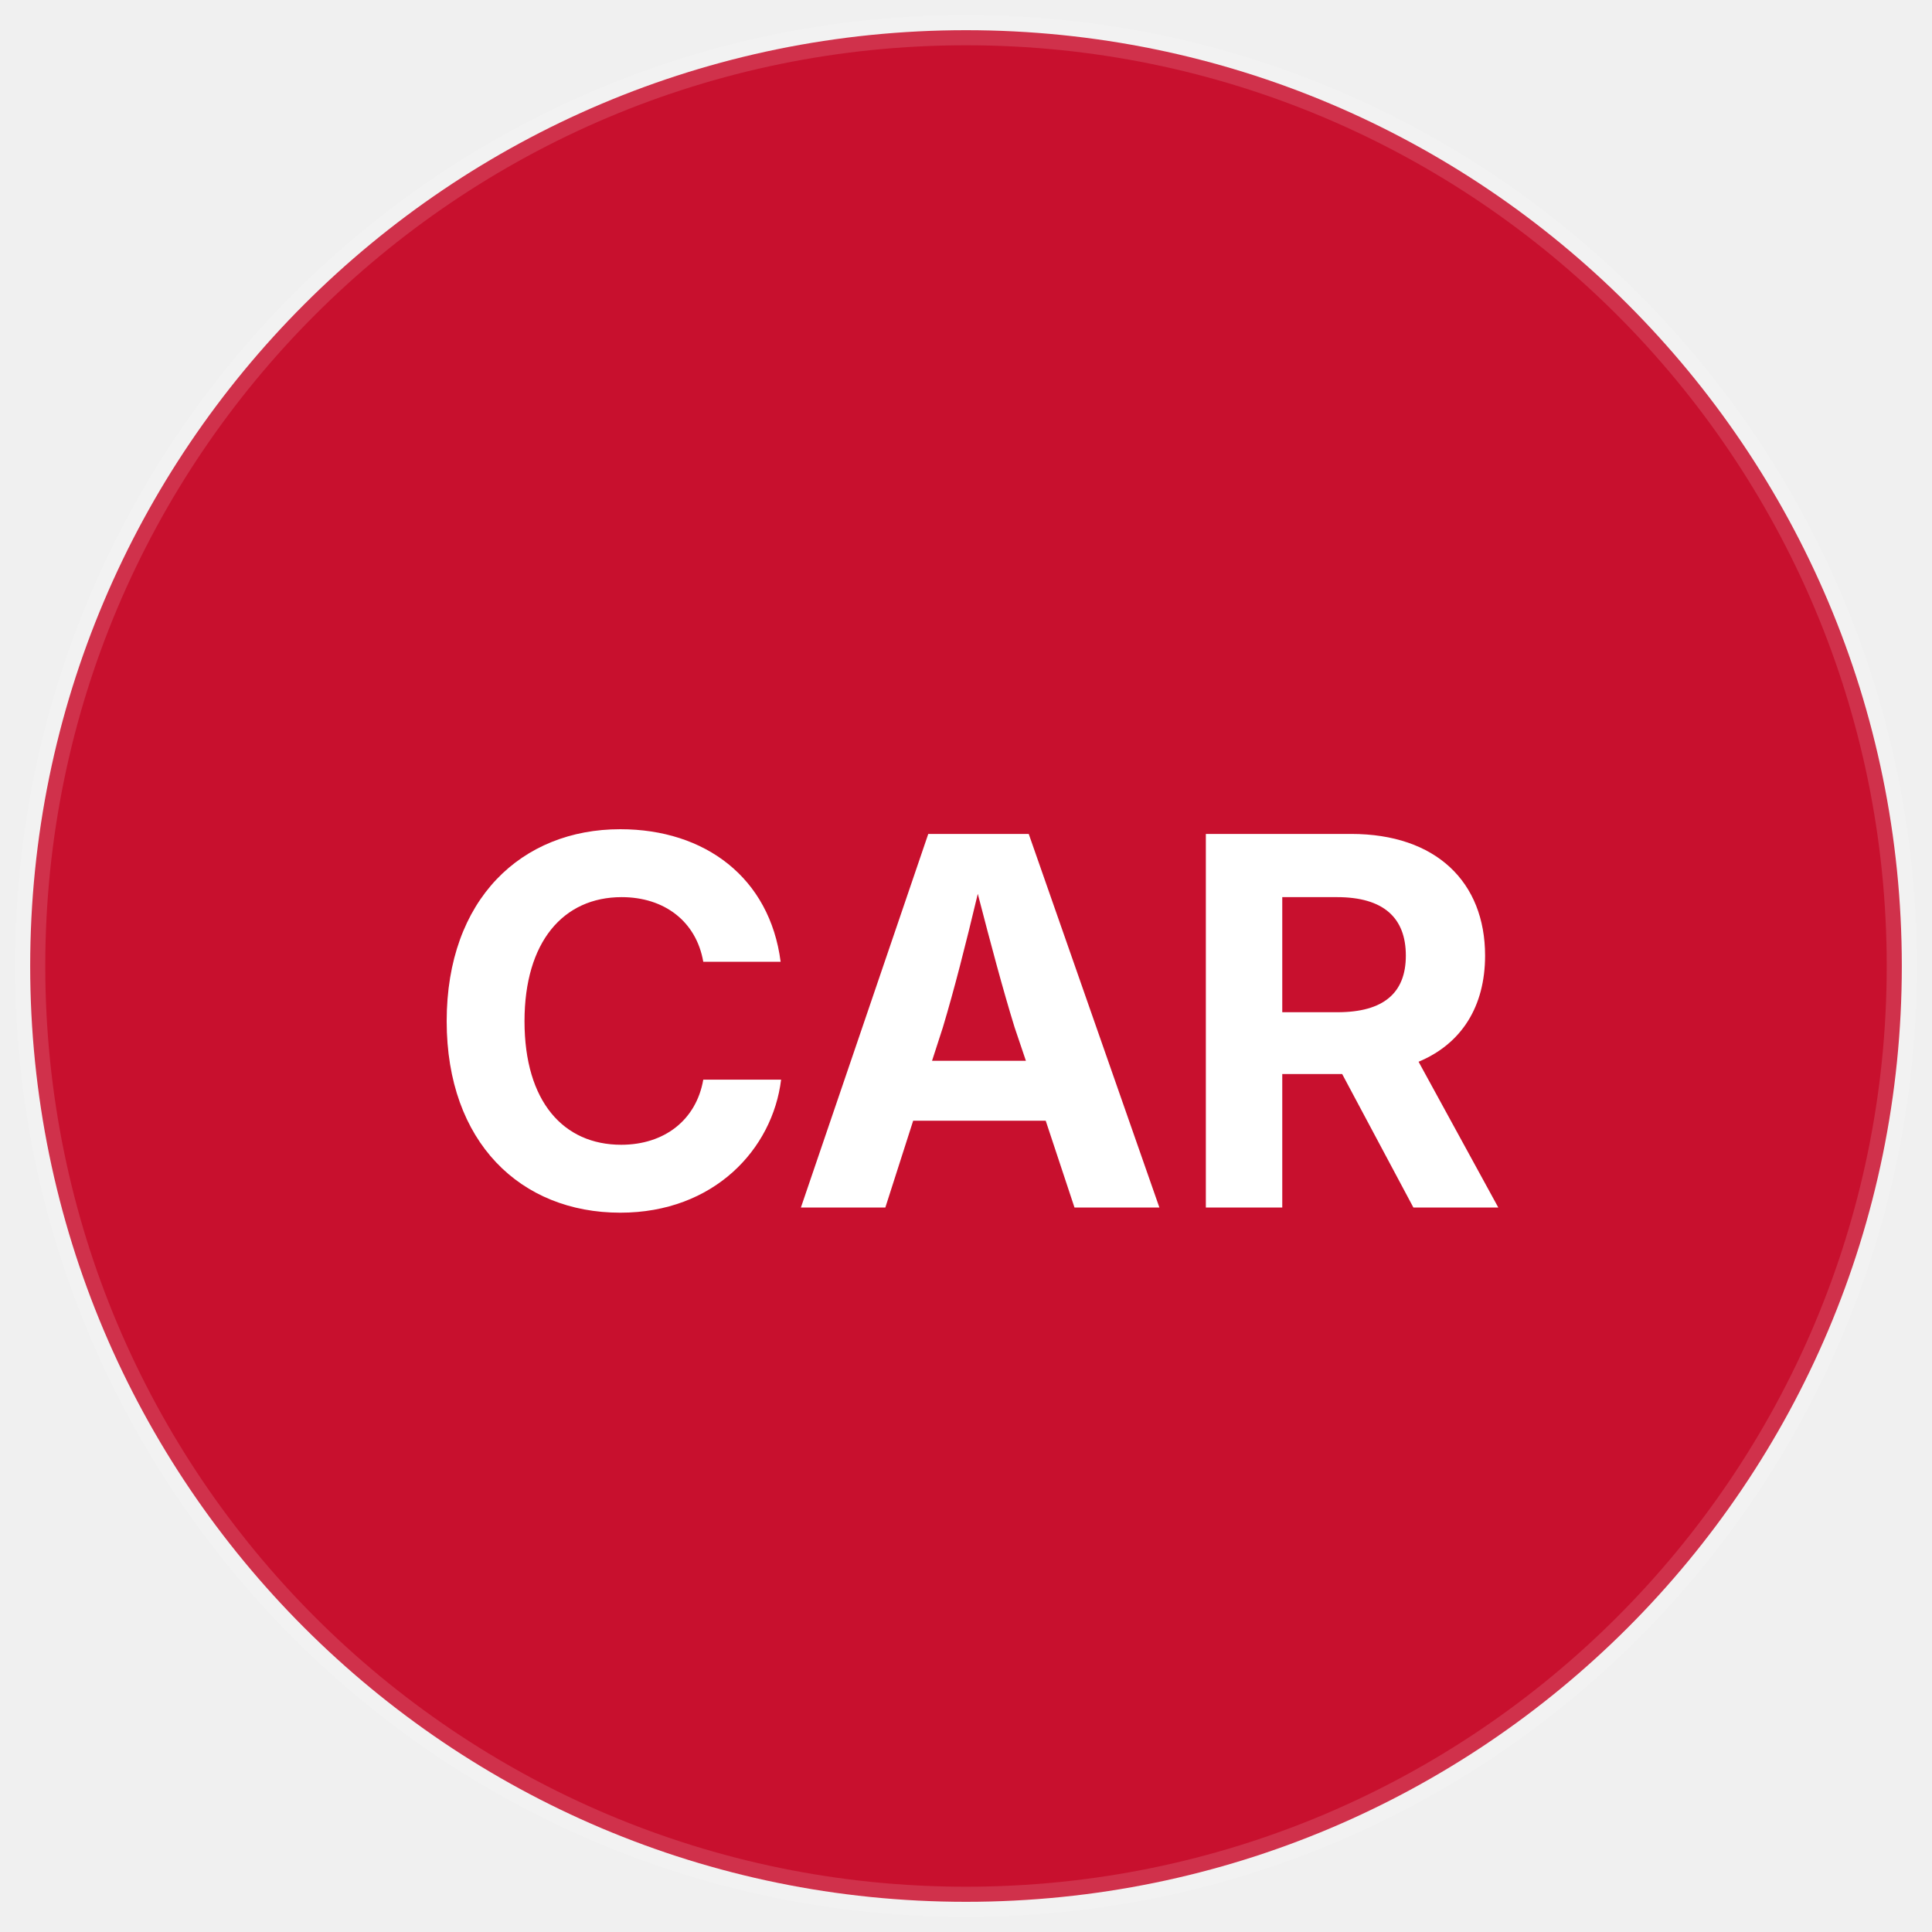
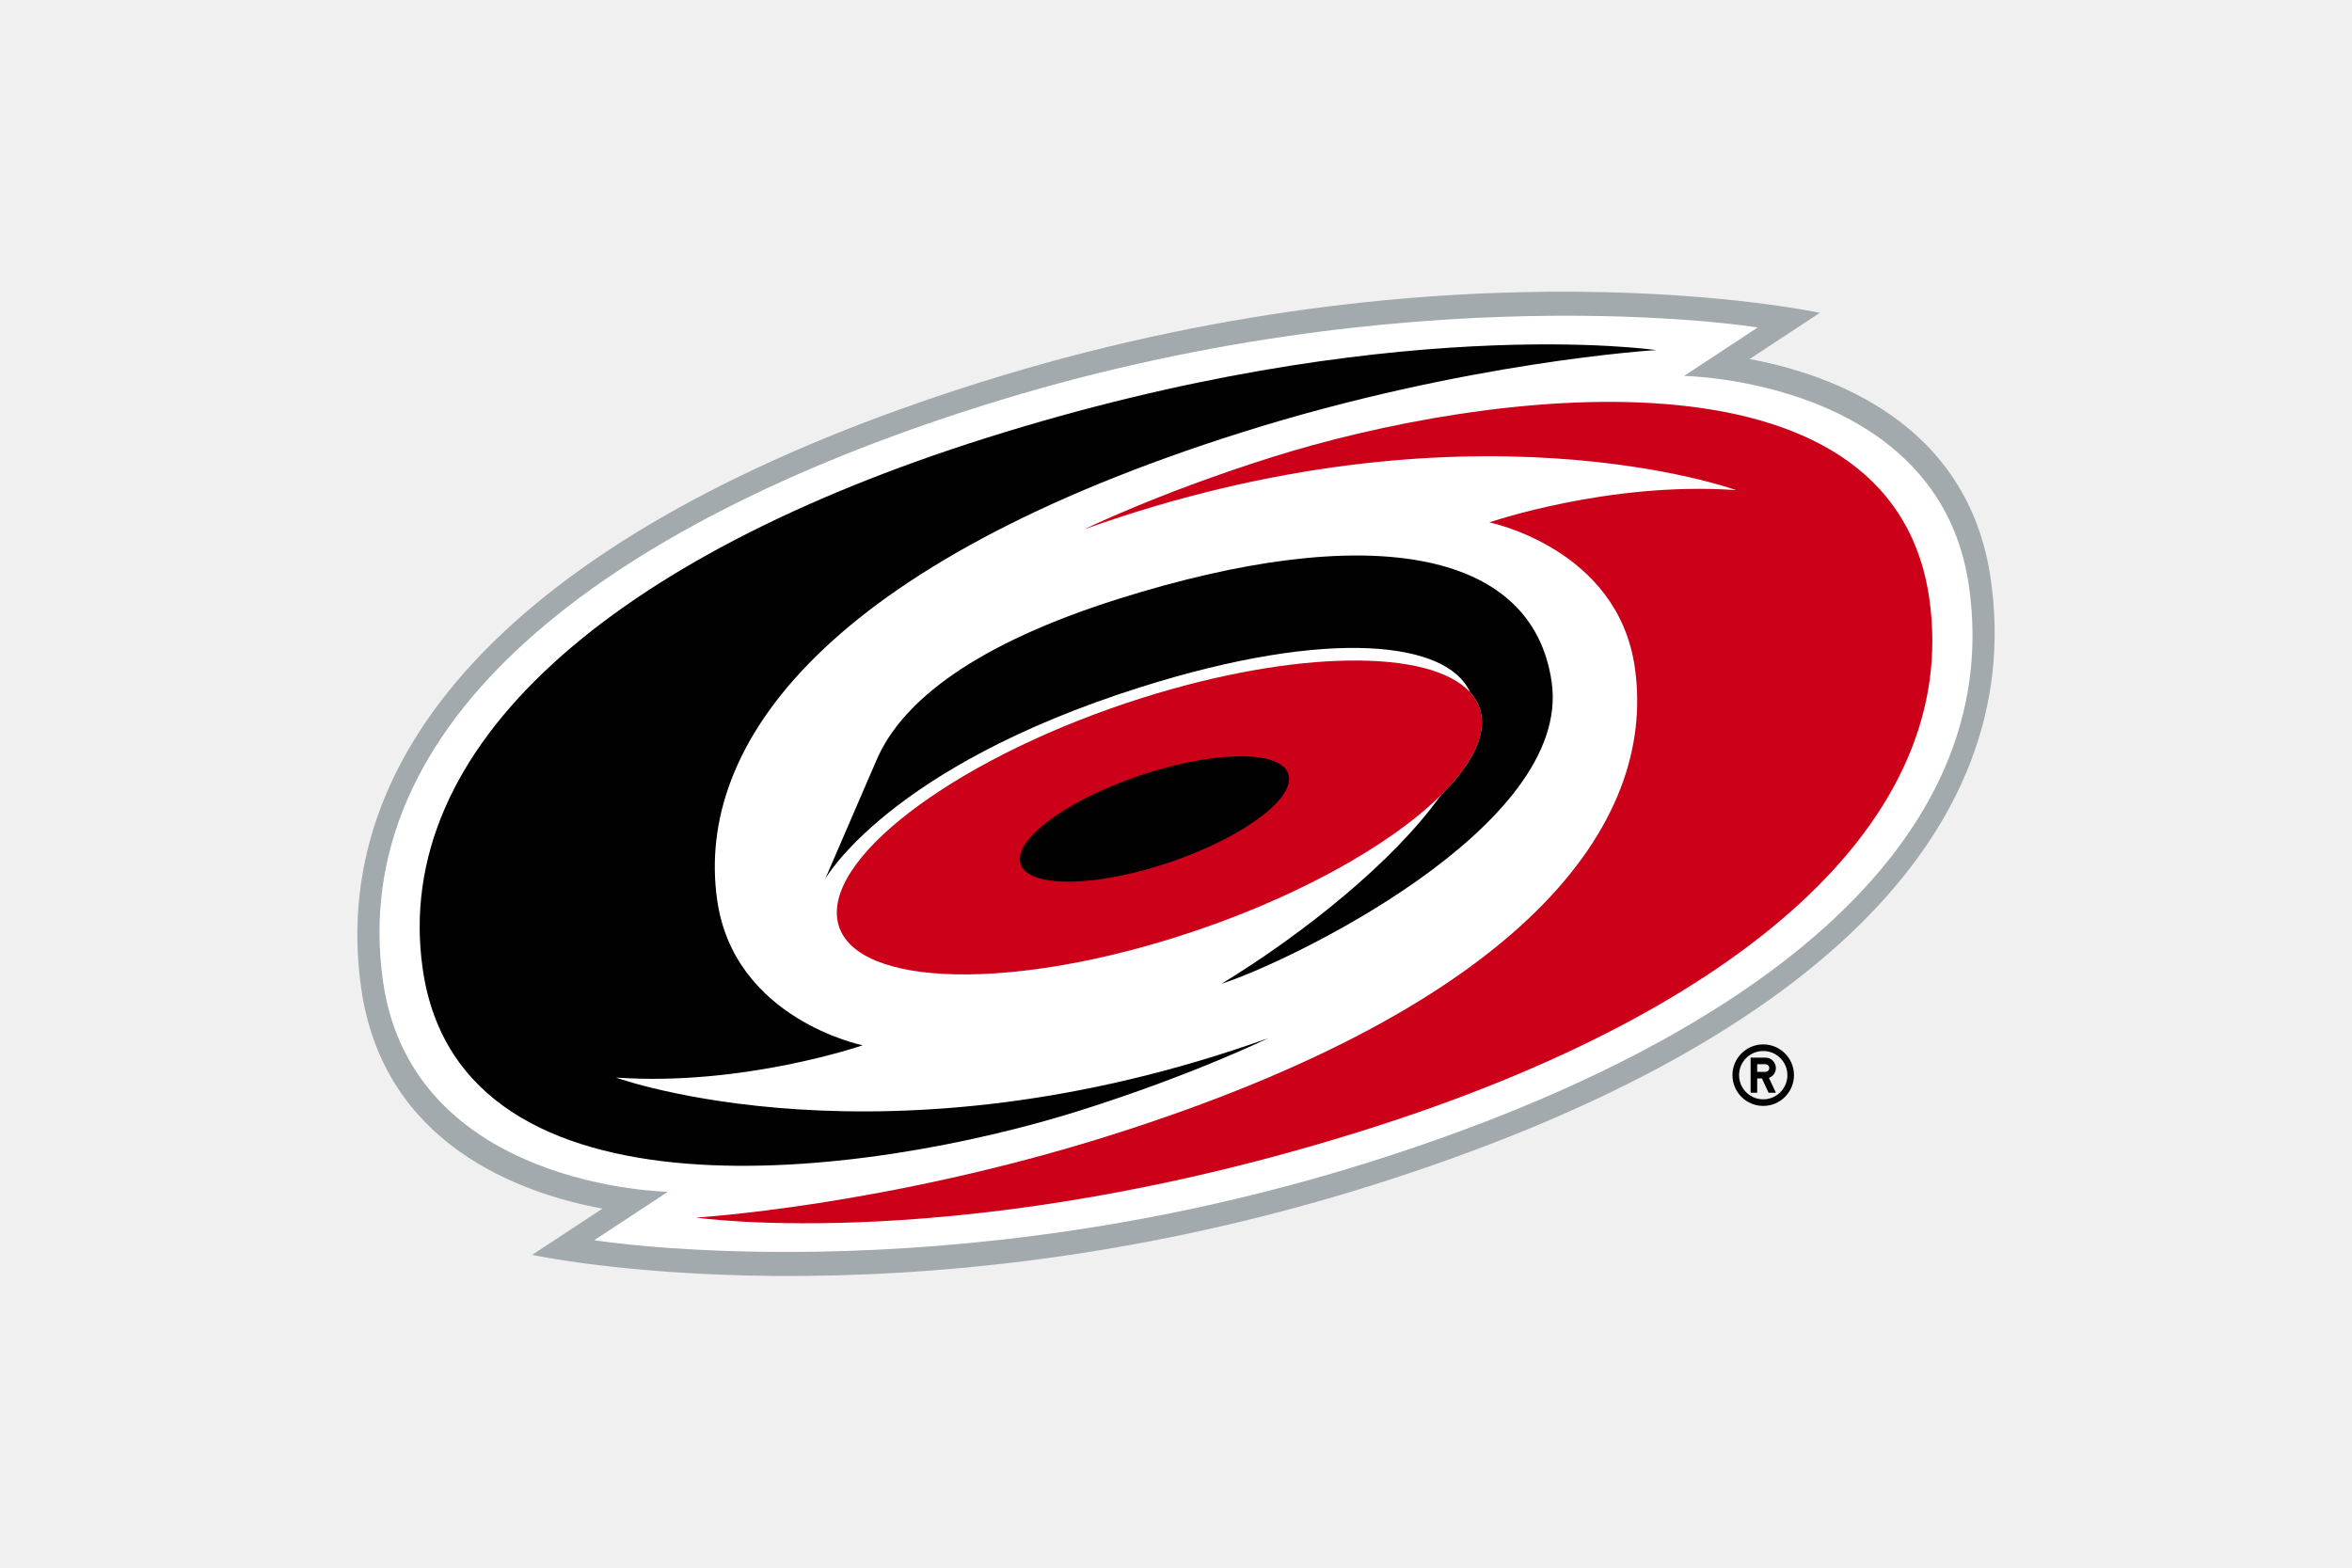
- <svg xmlns="http://www.w3.org/2000/svg" viewBox="0 0 64 64" role="img" aria-label="Carolina Hurricanes">
-   <circle cx="32" cy="32" r="31" fill="#C8102E" />
-   <circle cx="32" cy="32" r="31" fill="none" stroke="rgba(255,255,255,0.14)" stroke-width="1" />
-   <text x="32" y="40" text-anchor="middle" font-family="system-ui,-apple-system,sans-serif" font-size="17" font-weight="700" fill="#fff">CAR</text>
+ <svg xmlns="http://www.w3.org/2000/svg" viewBox="0 0 960 640">
+   <path fill="#010101" d="M719.686 426.367c-6.934 0-12.562 5.621-12.562 12.56 0 6.93 5.628 12.557 12.562 12.557s12.553-5.628 12.553-12.557c0-6.939-5.62-12.56-12.553-12.56m0 22.423a9.9 9.9 0 0 1-3.777-.748 9.87 9.87 0 0 1-5.34-5.34 9.9 9.9 0 0 1-.747-3.776 9.85 9.85 0 0 1 9.864-9.857c5.45 0 9.86 4.407 9.86 9.857s-4.41 9.864-9.86 9.864m5.16-12.775a4.255 4.255 0 0 0-4.261-4.254h-6.051v14.335h2.689v-5.822h1.93l2.718 5.822h2.975l-2.837-6.07a4.265 4.265 0 0 0 2.837-4.01m-4.261 1.567h-3.362v-3.137h3.362a1.567 1.567 0 0 1 1.109 2.678 1.57 1.57 0 0 1-1.11.46" />
+   <path fill="#a2aaad" d="M812.56 236.465c-9.144-63.815-64.926-83.667-98.458-89.883l28.685-18.873s-149.86-32.524-343.695 28.694c-177.094 55.928-266.467 143.694-251.651 247.13 9.143 63.82 64.923 83.668 98.452 89.881L217.21 512.29s149.859 32.522 343.703-28.685c177.09-55.932 266.459-143.694 251.647-247.14" />
+   <path fill="#fff" d="M803.656 239.271c-12.086-84.372-116.297-85.793-116.297-85.793l30.083-19.793S575.159 110.59 400.43 165.772c-154.29 48.722-259.258 128.97-244.081 234.952 12.085 84.385 116.296 85.8 116.296 85.8l-30.08 19.781s142.277 23.1 317.01-32.079c154.29-48.73 259.262-128.967 244.08-234.955" />
+   <path fill="#cd001a" d="M787.473 244.385c-15.434-107.712-182.338-84.902-268.562-57.673-46.181 14.582-76.392 29.384-76.392 29.384 156.413-55.967 266.06-16.015 266.06-16.015-51.901-3.644-100.698 13.18-100.698 13.18s52.427 10.561 59.39 59.214c9.205 64.236-45.474 137.756-214.008 190.981-91.883 29.006-169.194 33.61-169.194 33.61s109.024 16.041 273.629-35.943c152.332-48.105 242.8-125.737 229.775-216.738" />
+   <path fill="#cd001a" d="M480.205 382.535c46.758-14.768 86.483-36.794 107.835-57.806 11.804-11.62 18.016-22.927 16.639-32.527-.53-3.662-2.158-6.874-4.713-9.656-16.238-17.69-71.01-17.447-133.744 2.361-72.604 22.935-128.338 63.37-124.478 90.327 3.863 26.958 65.853 30.228 138.46 7.301" />
+   <path fill="#010101" d="M402.307 178.867C249.969 226.98 159.504 304.613 172.54 395.61c15.424 107.71 182.33 84.91 268.552 57.673 46.183-14.589 76.393-29.387 76.393-29.387C361.069 479.863 251.42 439.91 251.42 439.91c51.904 3.645 100.704-13.173 100.704-13.173s-52.427-10.566-59.39-59.222c-9.2-64.233 45.473-137.753 214.01-190.97 91.882-29.016 169.19-33.62 169.19-33.62s-109.018-16.036-273.628 35.943" />
+   <path fill="#010101" d="M456.39 244.537c-57.854 18.267-88.117 41.395-98.57 65.63l-21.022 48.695s25.515-45.735 128.793-78.346c77.876-24.596 125.413-18.39 134.375 2.03 2.555 2.782 4.183 5.994 4.712 9.656 1.377 9.6-4.835 20.907-16.64 32.527-19.507 27.435-56.754 56.941-89.435 76.871 26.099-8.239 143.233-63.815 134.735-123.149-7.891-55.059-76.336-65.689-176.948-33.914" />
+   <path fill="#010101" d="M468.513 315.527c-30.315 9.577-53.678 25.76-52.187 36.16 1.486 10.396 27.263 11.074 57.577 1.5 30.31-9.575 53.675-25.76 52.189-36.162-1.495-10.4-27.275-11.073-57.58-1.498" />
</svg>
